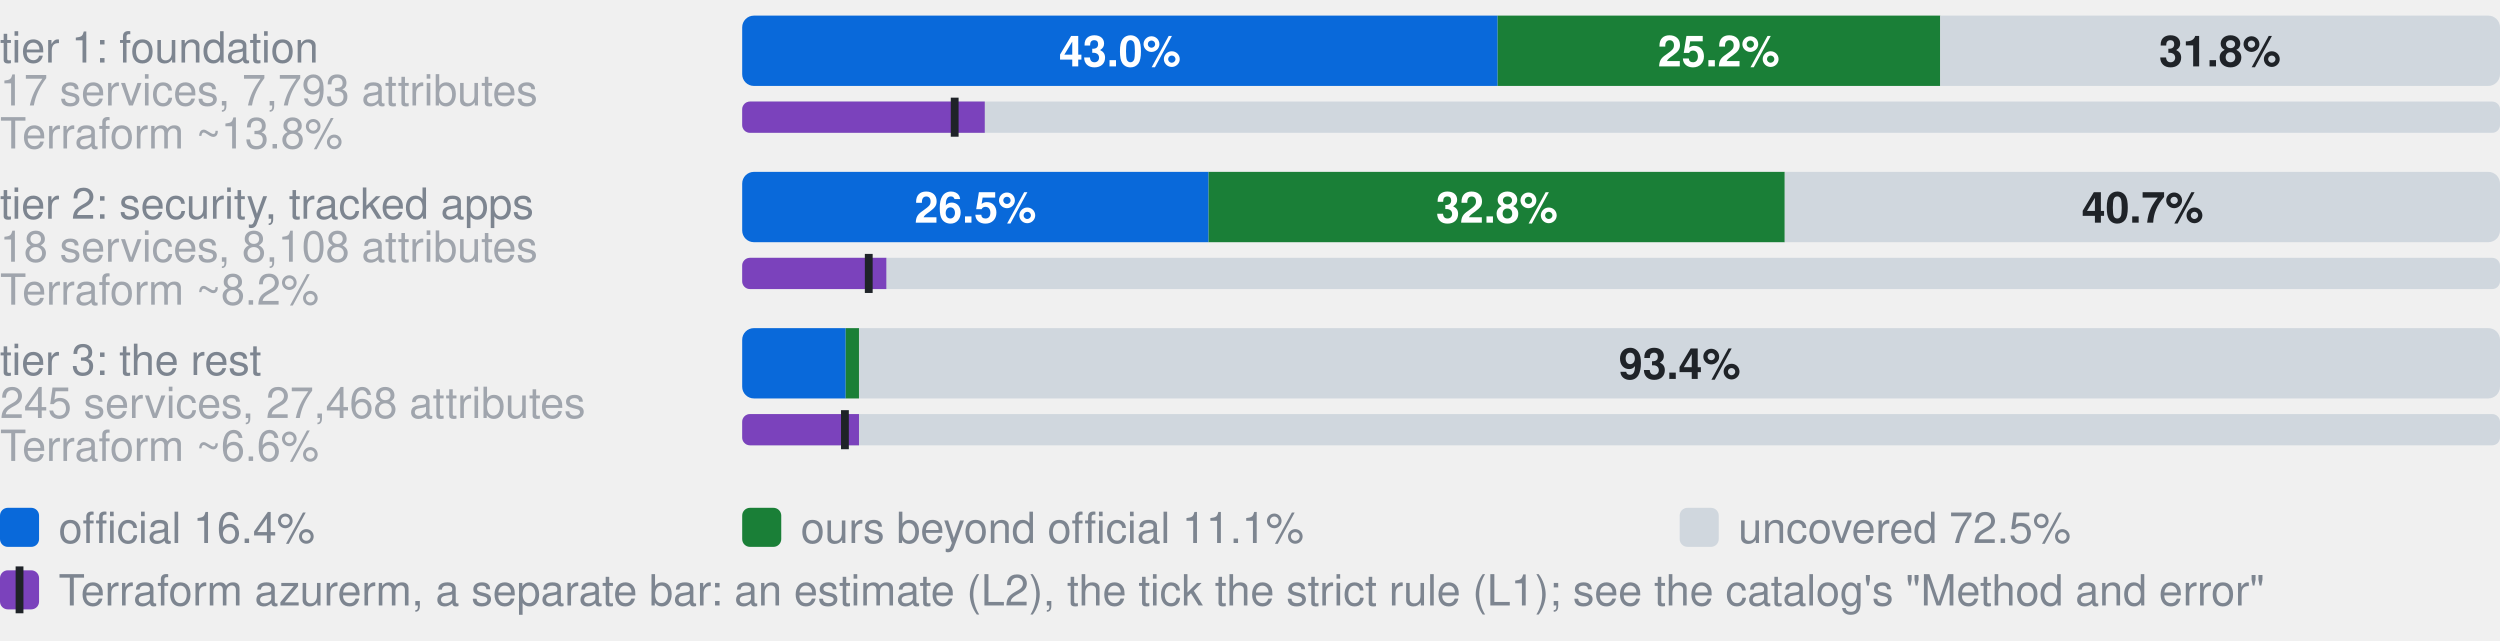
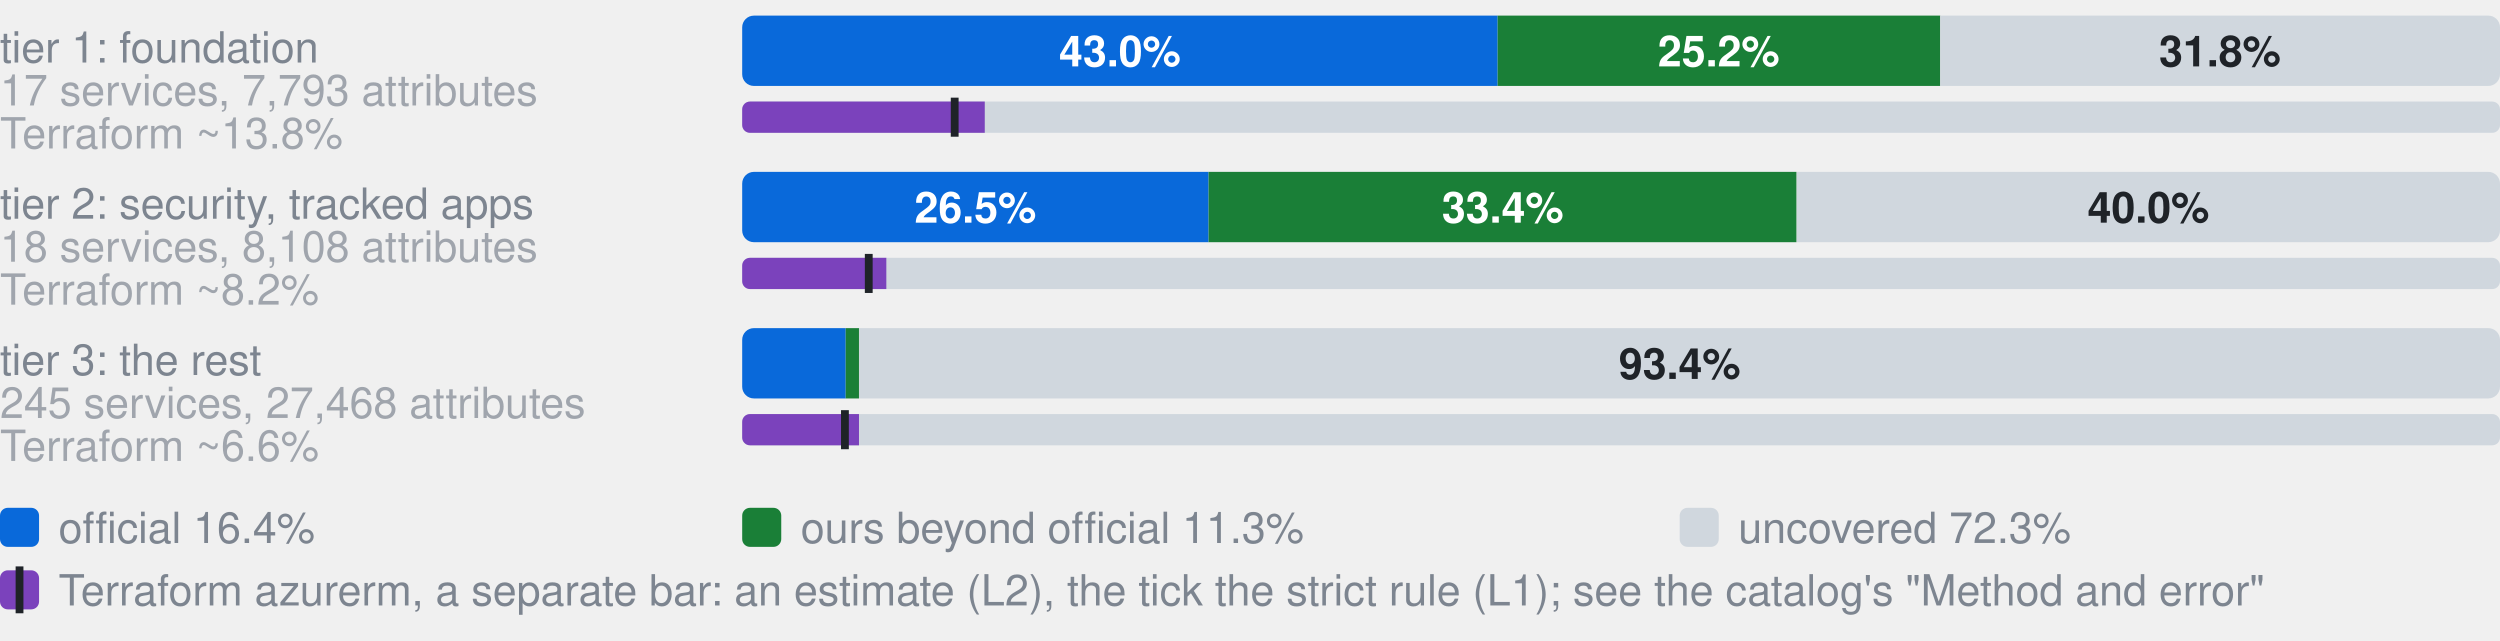
- <svg xmlns="http://www.w3.org/2000/svg" width="640" height="164" viewBox="0 0 640 164" role="img" aria-label="Coverage by tier. tier 1: foundation, 17 services, 7,793 attributes: 43.0% official, 25.2% ours beyond official, 31.8% uncovered, of 7793 attributes; Terraform azurerm, an estimate: 13.8% (L2), 12.1% by the strict rule (L1); tier 2: security, tracked apps, 18 services, 8,108 attributes: 26.5% official, 32.8% ours beyond official, 40.7% uncovered, of 8108 attributes; Terraform azurerm, an estimate: 8.2% (L2), 7.2% by the strict rule (L1); tier 3: the rest, 245 services, 27,468 attributes: 5.9% official, 0.8% ours beyond official, 93.4% uncovered, of 27468 attributes; Terraform azurerm, an estimate: 6.6% (L2), 5.9% by the strict rule (L1)">
+ <svg xmlns="http://www.w3.org/2000/svg" width="640" height="164" viewBox="0 0 640 164" role="img" aria-label="Coverage by tier. tier 1: foundation, 17 services, 7,793 attributes: 43.0% official, 25.2% ours beyond official, 31.8% uncovered, of 7793 attributes; Terraform azurerm, an estimate: 13.8% (L2), 12.1% by the strict rule (L1); tier 2: security, tracked apps, 18 services, 8,108 attributes: 26.5% official, 33.4% ours beyond official, 40.0% uncovered, of 8108 attributes; Terraform azurerm, an estimate: 8.2% (L2), 7.2% by the strict rule (L1); tier 3: the rest, 245 services, 27,468 attributes: 5.9% official, 0.8% ours beyond official, 93.4% uncovered, of 27468 attributes; Terraform azurerm, an estimate: 6.6% (L2), 5.9% by the strict rule (L1)">
  <style>text{font-family:-apple-system,BlinkMacSystemFont,"Segoe UI",Helvetica,Arial,sans-serif}.s{font-size:11px;font-weight:600}.t{font-size:11px;fill:#7d8590}.h{font-size:12px;font-weight:600;fill:#7d8590}</style>
  <text x="0" y="16.0" class="t">tier 1: foundation</text>
  <text x="0" y="27.0" class="t" opacity="0.7">17 services, 7,793 attributes</text>
  <clipPath id="g0">
    <rect x="190.0" y="4.0" width="450.0" height="18.0" rx="3" />
  </clipPath>
  <g clip-path="url(#g0)">
    <rect x="190.0" y="4.0" width="193.4" height="18.0" fill="#0969da" />
    <rect x="383.4" y="4.0" width="113.3" height="18.0" fill="#1a7f37" />
    <rect x="496.7" y="4.0" width="143.3" height="18.0" fill="#d0d7de" />
  </g>
  <text x="286.7" y="17.0" text-anchor="middle" fill="#fff" class="s">43.0%</text>
  <text x="440.0" y="17.0" text-anchor="middle" fill="#fff" class="s">25.2%</text>
  <text x="568.3" y="17.0" text-anchor="middle" fill="#1f2328" class="s">31.8%</text>
  <text x="0" y="38.0" class="t" opacity="0.7">Terraform ~13.8%</text>
  <clipPath id="t0">
    <rect x="190.0" y="26.0" width="450.0" height="8.0" rx="2" />
  </clipPath>
  <g clip-path="url(#t0)">
    <rect x="190.0" y="26.0" width="450.0" height="8.0" fill="#d0d7de" />
    <rect x="190.0" y="26.0" width="62.1" height="8.0" fill="#7b42bc" />
  </g>
  <rect x="243.4" y="25.0" width="2" height="10.0" fill="#1f2328" />
  <text x="0" y="56.0" class="t">tier 2: security, tracked apps</text>
  <text x="0" y="67.0" class="t" opacity="0.7">18 services, 8,108 attributes</text>
  <clipPath id="g1">
    <rect x="190.0" y="44.0" width="450.0" height="18.0" rx="3" />
  </clipPath>
  <g clip-path="url(#g1)">
    <rect x="190.0" y="44.0" width="119.4" height="18.0" fill="#0969da" />
-     <rect x="309.4" y="44.0" width="147.5" height="18.0" fill="#1a7f37" />
-     <rect x="456.9" y="44.0" width="183.1" height="18.0" fill="#d0d7de" />
+     <rect x="309.4" y="44.0" width="150.5" height="18.0" fill="#1a7f37" />
+     <rect x="460.0" y="44.0" width="180.0" height="18.0" fill="#d0d7de" />
  </g>
  <text x="249.7" y="57.0" text-anchor="middle" fill="#fff" class="s">26.5%</text>
-   <text x="383.2" y="57.0" text-anchor="middle" fill="#fff" class="s">32.8%</text>
-   <text x="548.5" y="57.0" text-anchor="middle" fill="#1f2328" class="s">40.7%</text>
+   <text x="384.7" y="57.0" text-anchor="middle" fill="#fff" class="s">33.4%</text>
+   <text x="550.0" y="57.0" text-anchor="middle" fill="#1f2328" class="s">40.0%</text>
  <text x="0" y="78.0" class="t" opacity="0.7">Terraform ~8.2%</text>
  <clipPath id="t1">
    <rect x="190.0" y="66.0" width="450.0" height="8.0" rx="2" />
  </clipPath>
  <g clip-path="url(#t1)">
    <rect x="190.0" y="66.0" width="450.0" height="8.0" fill="#d0d7de" />
    <rect x="190.0" y="66.0" width="36.9" height="8.0" fill="#7b42bc" />
  </g>
  <rect x="221.4" y="65.0" width="2" height="10.0" fill="#1f2328" />
  <text x="0" y="96.0" class="t">tier 3: the rest</text>
  <text x="0" y="107.0" class="t" opacity="0.7">245 services, 27,468 attributes</text>
  <clipPath id="g2">
    <rect x="190.0" y="84.0" width="450.0" height="18.0" rx="3" />
  </clipPath>
  <g clip-path="url(#g2)">
    <rect x="190.0" y="84.0" width="26.5" height="18.0" fill="#0969da" />
    <rect x="216.5" y="84.0" width="3.4" height="18.0" fill="#1a7f37" />
    <rect x="219.9" y="84.0" width="420.1" height="18.0" fill="#d0d7de" />
  </g>
  <text x="430.0" y="97.0" text-anchor="middle" fill="#1f2328" class="s">93.4%</text>
  <text x="0" y="118.0" class="t" opacity="0.7">Terraform ~6.6%</text>
  <clipPath id="t2">
    <rect x="190.0" y="106.0" width="450.0" height="8.0" rx="2" />
  </clipPath>
  <g clip-path="url(#t2)">
    <rect x="190.0" y="106.0" width="450.0" height="8.0" fill="#d0d7de" />
    <rect x="190.0" y="106.0" width="29.9" height="8.0" fill="#7b42bc" />
  </g>
  <rect x="215.3" y="105.0" width="2" height="10.0" fill="#1f2328" />
  <rect x="0" y="130" width="10" height="10" rx="2" fill="#0969da" />
  <text x="15" y="139" class="t">official 16.4%</text>
  <rect x="190" y="130" width="10" height="10" rx="2" fill="#1a7f37" />
-   <text x="205" y="139" class="t">ours beyond official 11.1%</text>
+   <text x="205" y="139" class="t">ours beyond official 11.3%</text>
  <rect x="430" y="130" width="10" height="10" rx="2" fill="#d0d7de" />
-   <text x="445" y="139" class="t">uncovered 72.5%</text>
+   <text x="445" y="139" class="t">uncovered 72.3%</text>
  <rect x="0" y="146" width="10" height="10" rx="2" fill="#7b42bc" />
  <rect x="4" y="145" width="2" height="12" fill="#1f2328" />
  <text x="15" y="155" class="t">Terraform azurerm, a separate bar: an estimate (L2), the tick the strict rule (L1); see the catalog's "Method and error"</text>
</svg>
